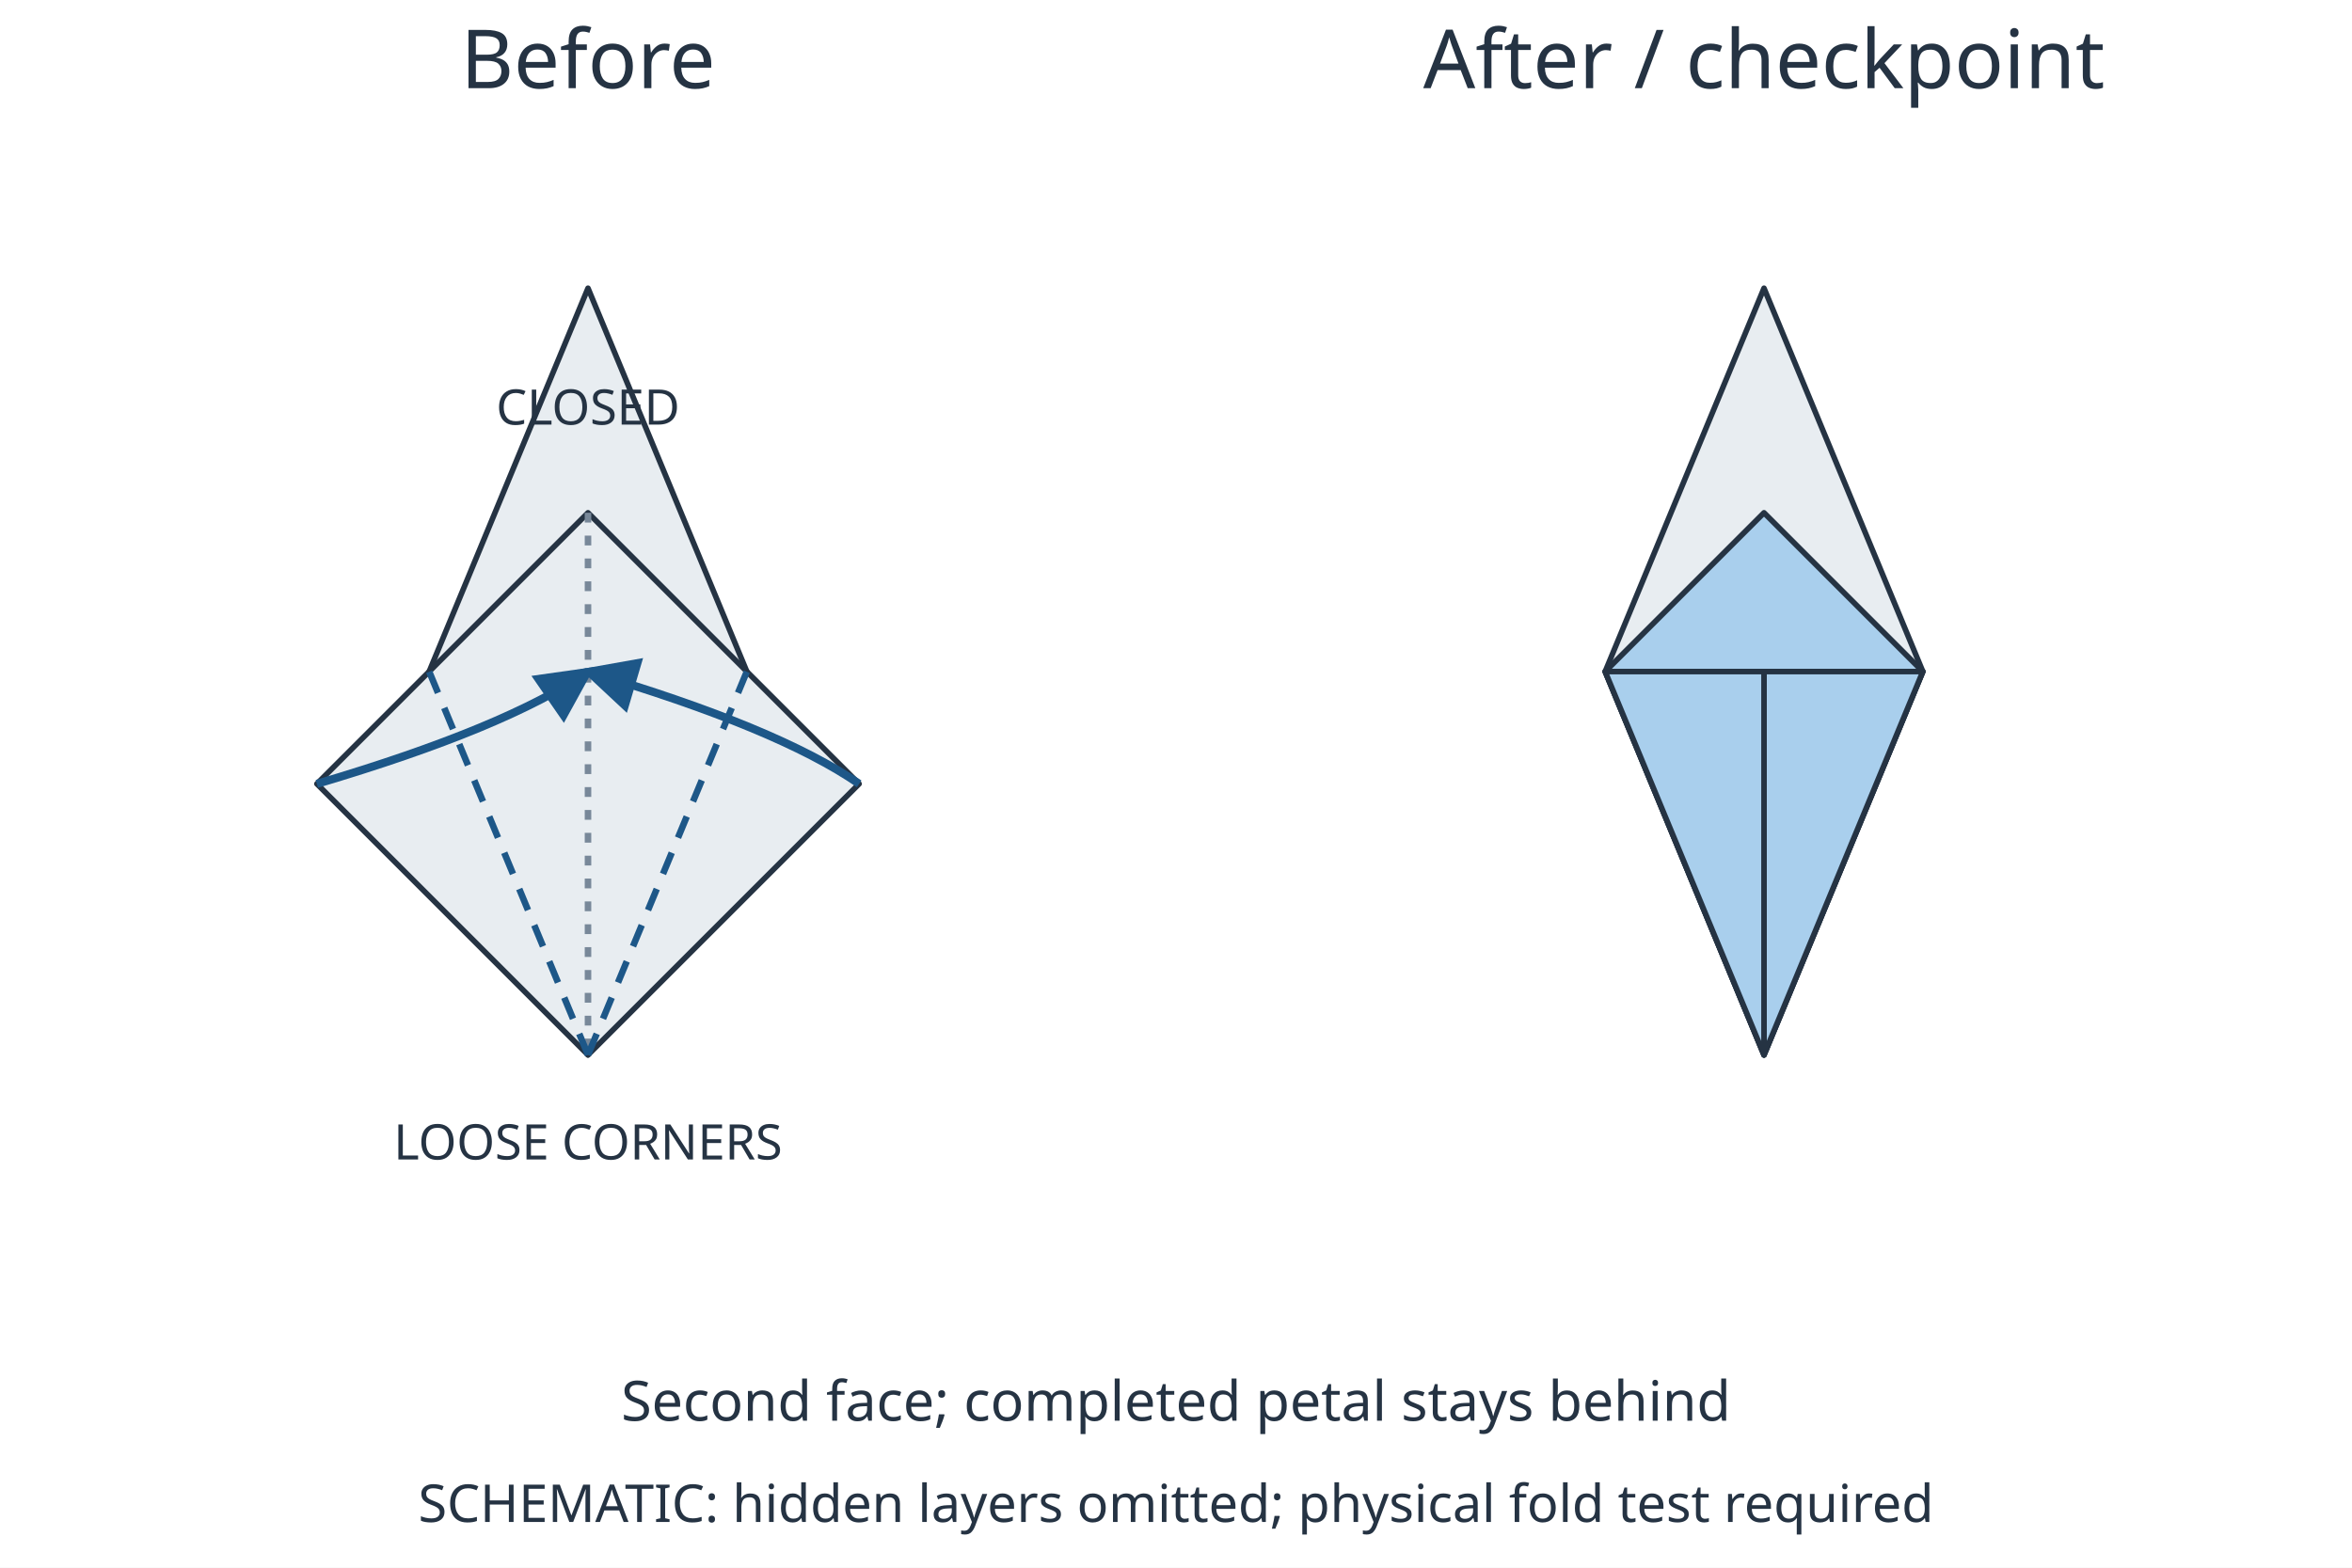
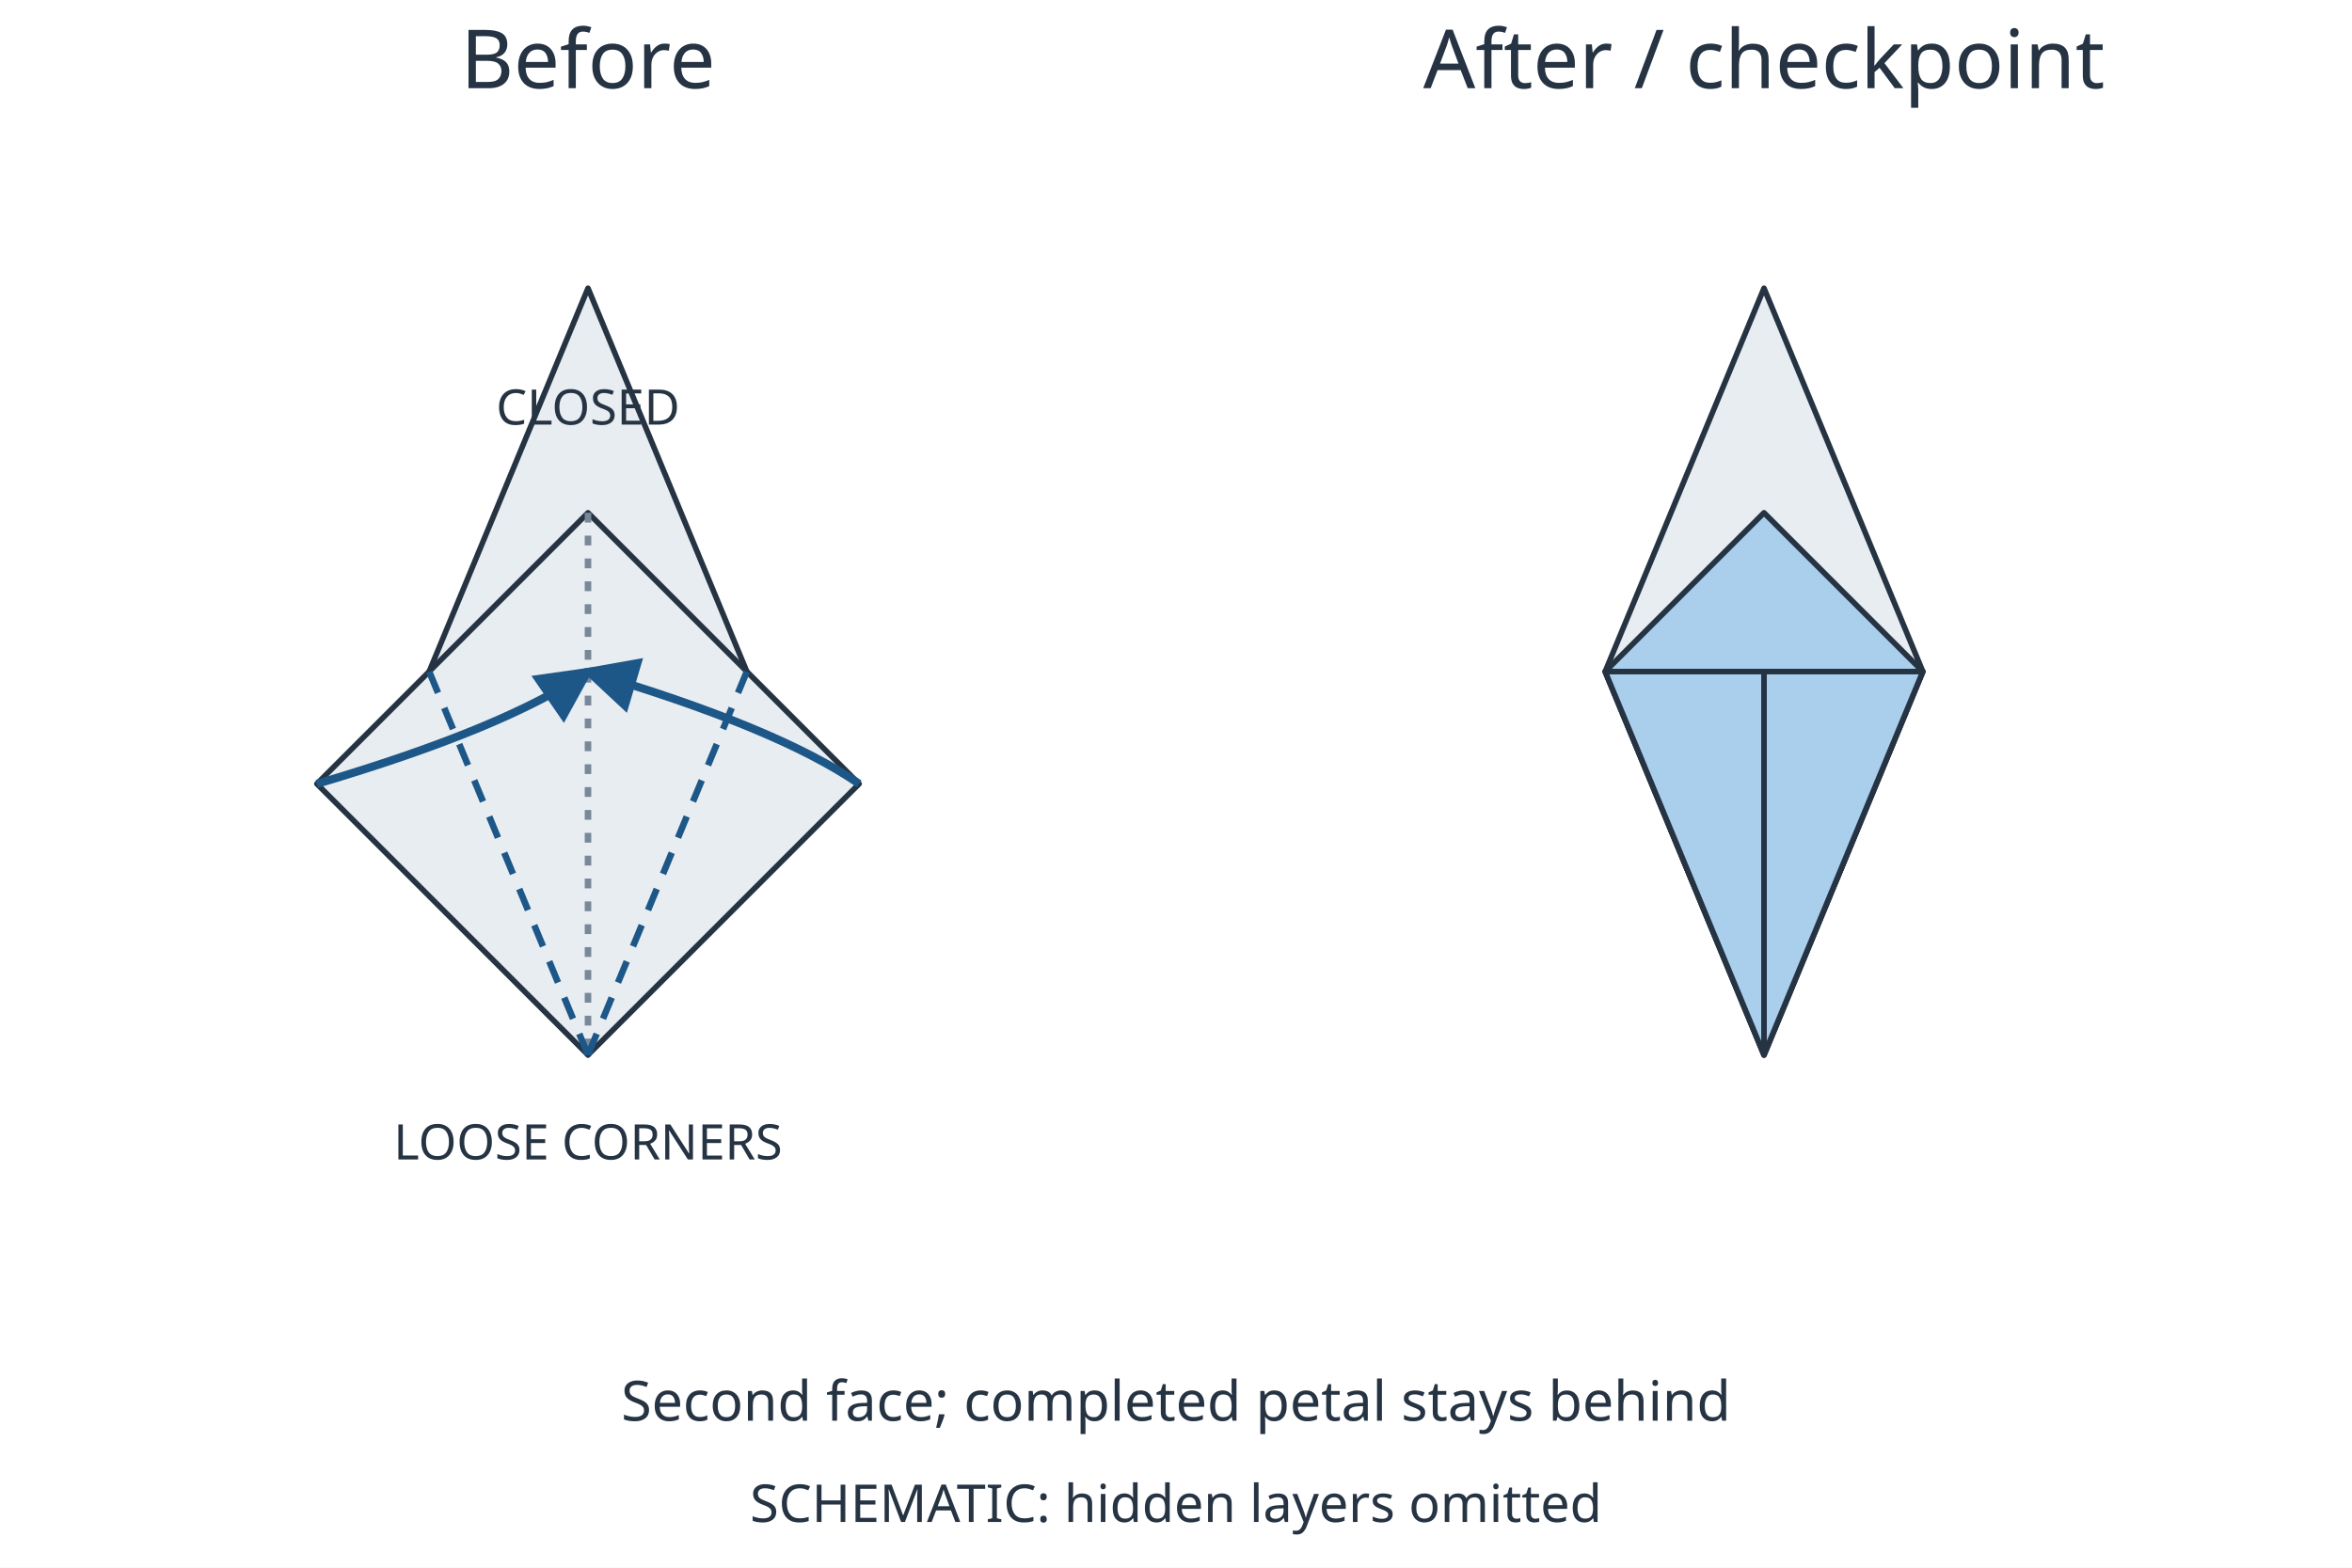
<svg xmlns="http://www.w3.org/2000/svg" width="720" height="480" viewBox="0 0 720 480" role="img" aria-labelledby="title desc">
  <rect width="720" height="480" fill="white" />
  <defs>
    <marker id="arrow" markerWidth="7" markerHeight="7" refX="6" refY="3.5" orient="auto">
      <path d="M0 0L7 3.5L0 7" fill="#1d5788" />
    </marker>
  </defs>
  <polygon points="180.000,88.241 228.620,205.620 180.000,323.000 131.380,205.620" fill="#e8edf1" stroke="#253343" stroke-width="1.7" stroke-linejoin="round" />
  <polygon points="180.000,157.000 263.000,240.000 180.000,323.000 97.000,240.000" fill="#e8edf1" stroke="#253343" stroke-width="1.7" stroke-linejoin="round" />
  <path d="M180.000,157.000 L180.000,323.000" fill="none" stroke="#788899" stroke-width="2" stroke-dasharray="3 4" />
  <text x="180" y="130" text-anchor="middle" font-family="sans-serif" font-size="15" fill="#253343">CLOSED</text>
  <text x="180" y="355" text-anchor="middle" font-family="sans-serif" font-size="15" fill="#253343">LOOSE CORNERS</text>
  <polygon points="540.000,88.241 588.620,205.620 540.000,323.000 491.380,205.620" fill="#e8edf1" stroke="#253343" stroke-width="1.7" stroke-linejoin="round" />
  <polygon points="540.000,157.000 588.620,205.620 540.000,323.000 540.000,323.000 540.000,323.000 491.380,205.620" fill="#a9cfed" stroke="#253343" stroke-width="1.7" stroke-linejoin="round" />
  <polygon points="588.620,205.620 540.000,205.620 540.000,323.000 540.000,323.000" fill="#a9cfed" stroke="#253343" stroke-width="1.7" stroke-linejoin="round" />
  <polygon points="540.000,323.000 540.000,323.000 540.000,323.000 540.000,205.620 491.380,205.620" fill="#a9cfed" stroke="#253343" stroke-width="1.7" stroke-linejoin="round" />
  <text x="180" y="27" text-anchor="middle" font-family="sans-serif" font-size="25" fill="#253343">Before</text>
  <text x="540" y="27" text-anchor="middle" font-family="sans-serif" font-size="25" fill="#253343">After / checkpoint</text>
  <path d="M180.000,323.000 L228.620,205.620" fill="none" stroke="#1d5788" stroke-width="2" stroke-dasharray="7 5" />
  <path d="M180.000,323.000 L131.380,205.620" fill="none" stroke="#1d5788" stroke-width="2" stroke-dasharray="7 5" />
  <path d="M263.000,240.000 Q238.100,222.810 180.000,205.620" fill="none" stroke="#1d5788" stroke-width="2.5" marker-end="url(#arrow)" />
  <path d="M97.000,240.000 Q155.100,222.810 180.000,205.620" fill="none" stroke="#1d5788" stroke-width="2.5" marker-end="url(#arrow)" />
  <text x="360" y="435" text-anchor="middle" font-family="sans-serif" font-size="17" fill="#253343">Second face; completed petal stays behind</text>
-   <text x="360" y="466" text-anchor="middle" font-family="sans-serif" font-size="16" fill="#253343">SCHEMATIC: hidden layers omitted; physical fold test required</text>
+   <text x="360" y="466" text-anchor="middle" font-family="sans-serif" font-size="16" fill="#253343">SCHEMATIC: hidden layers omitted</text>
</svg>
